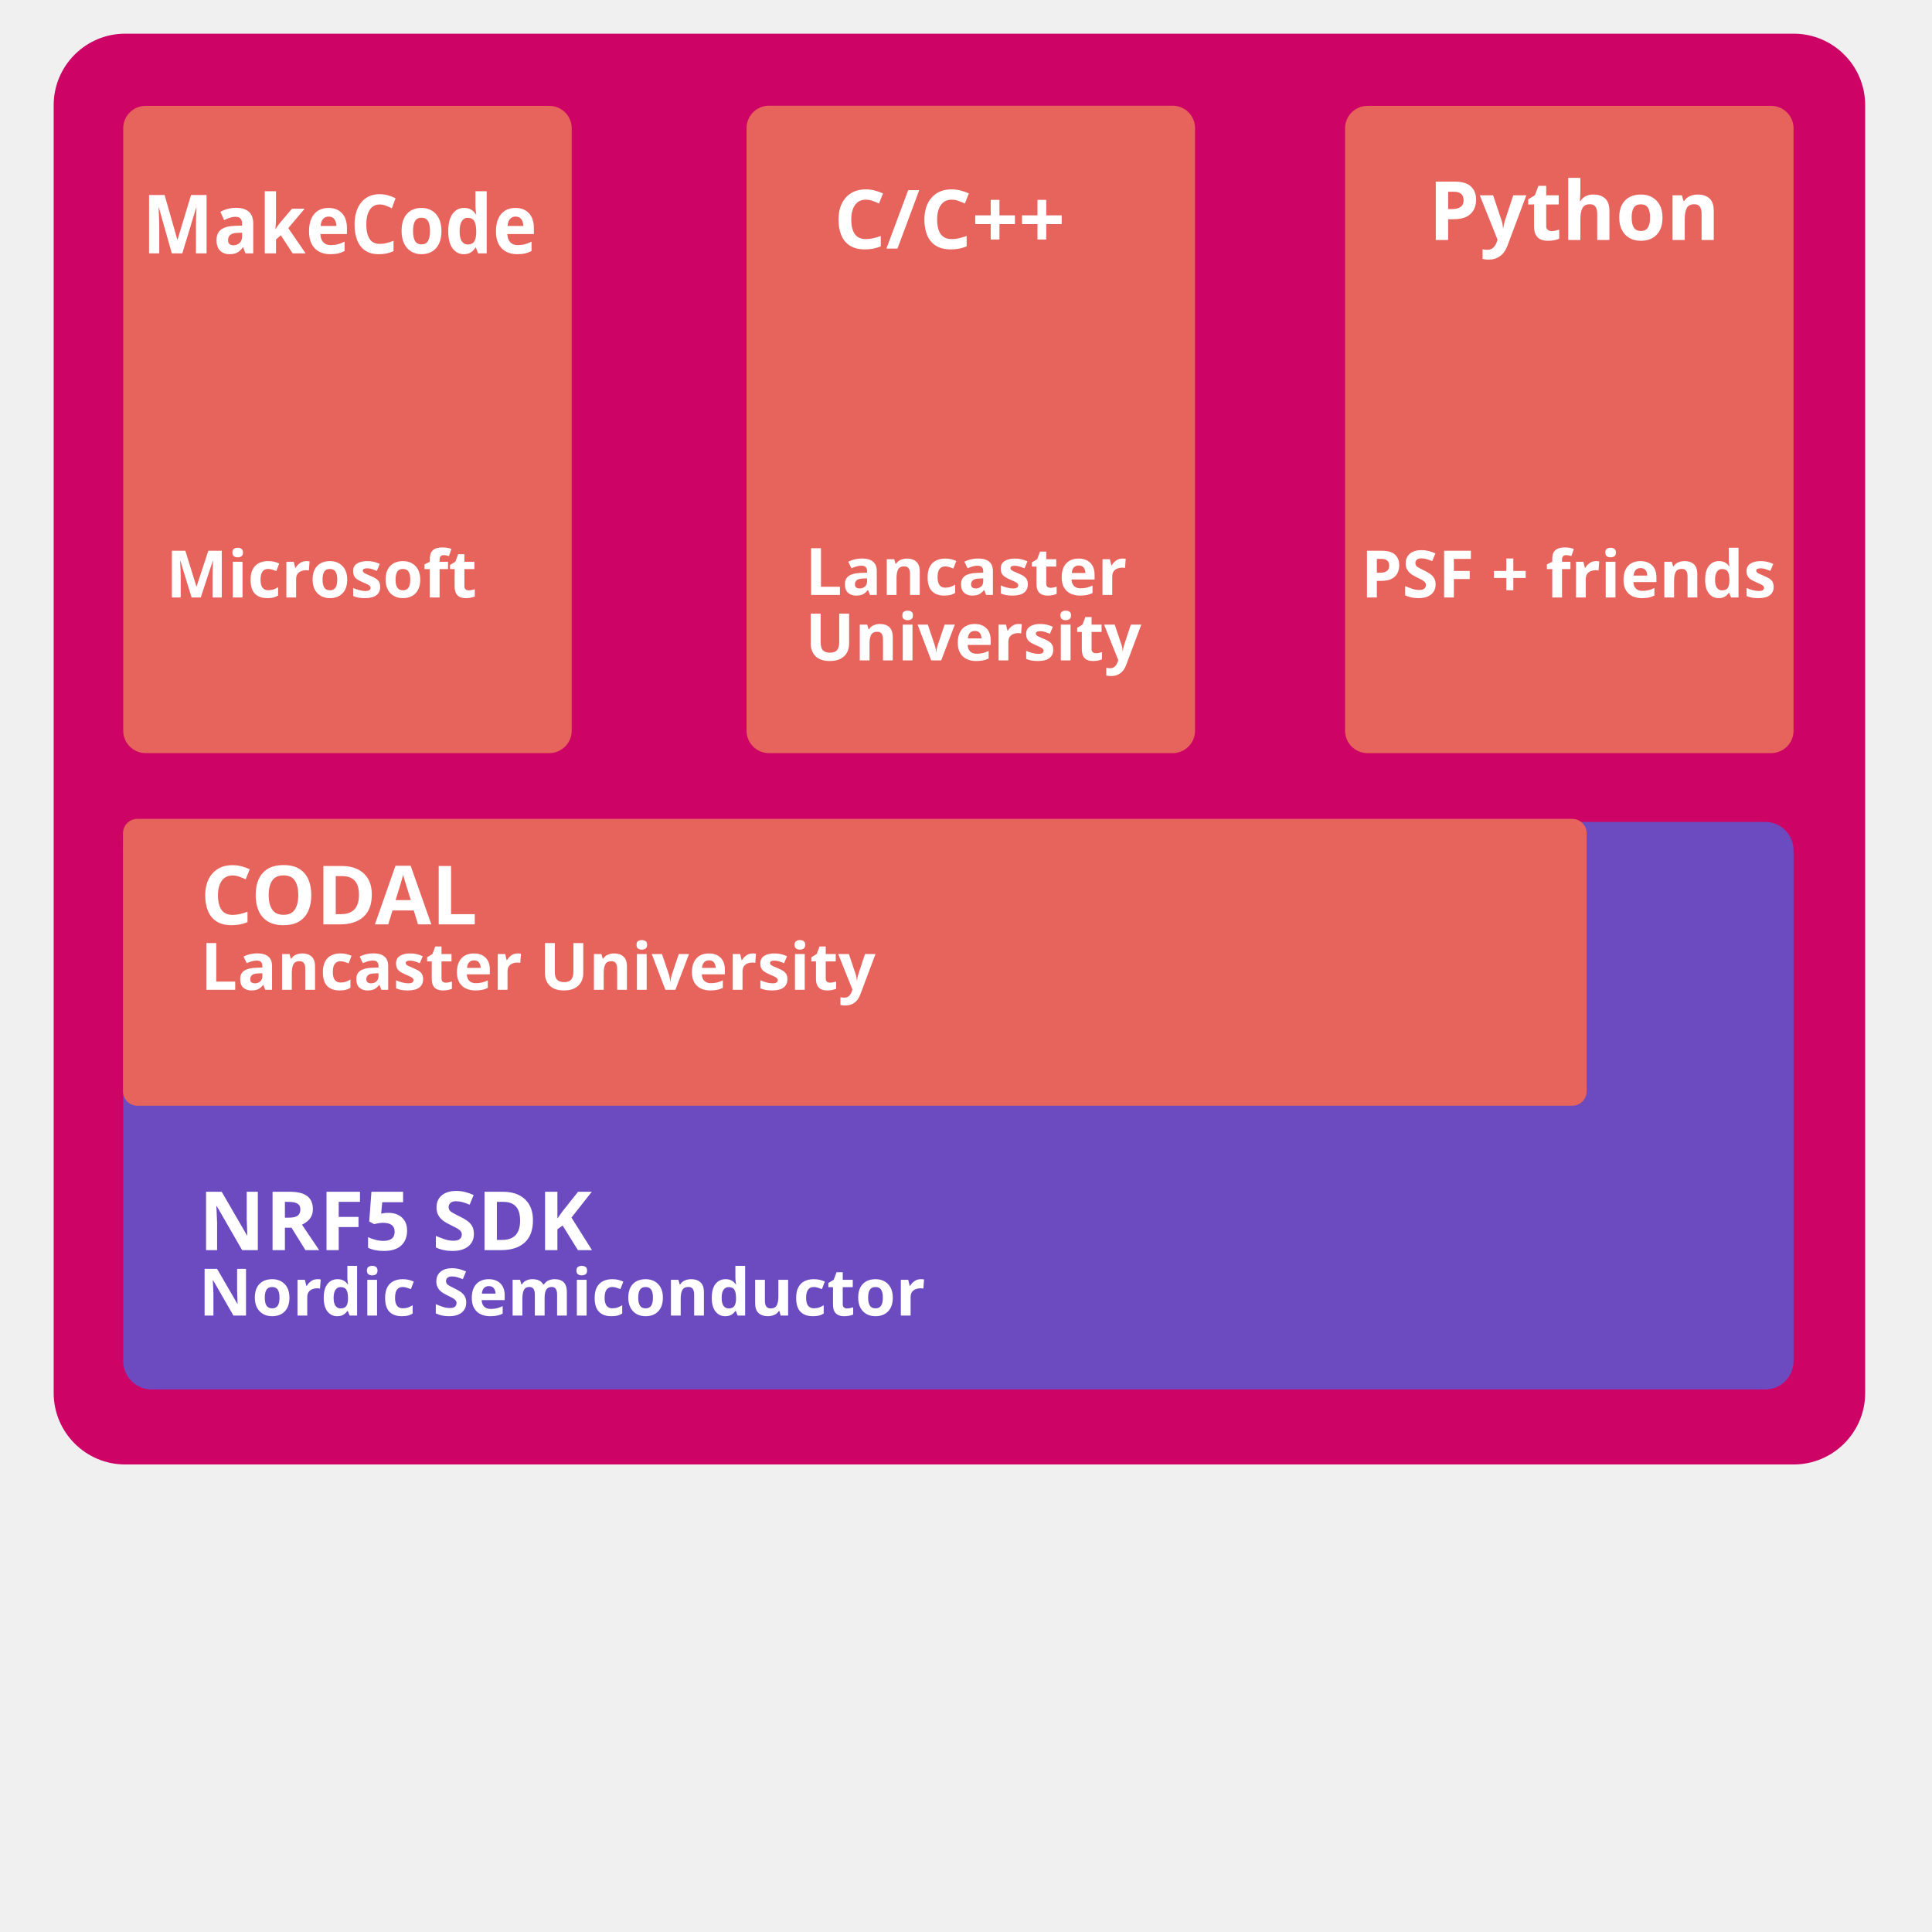
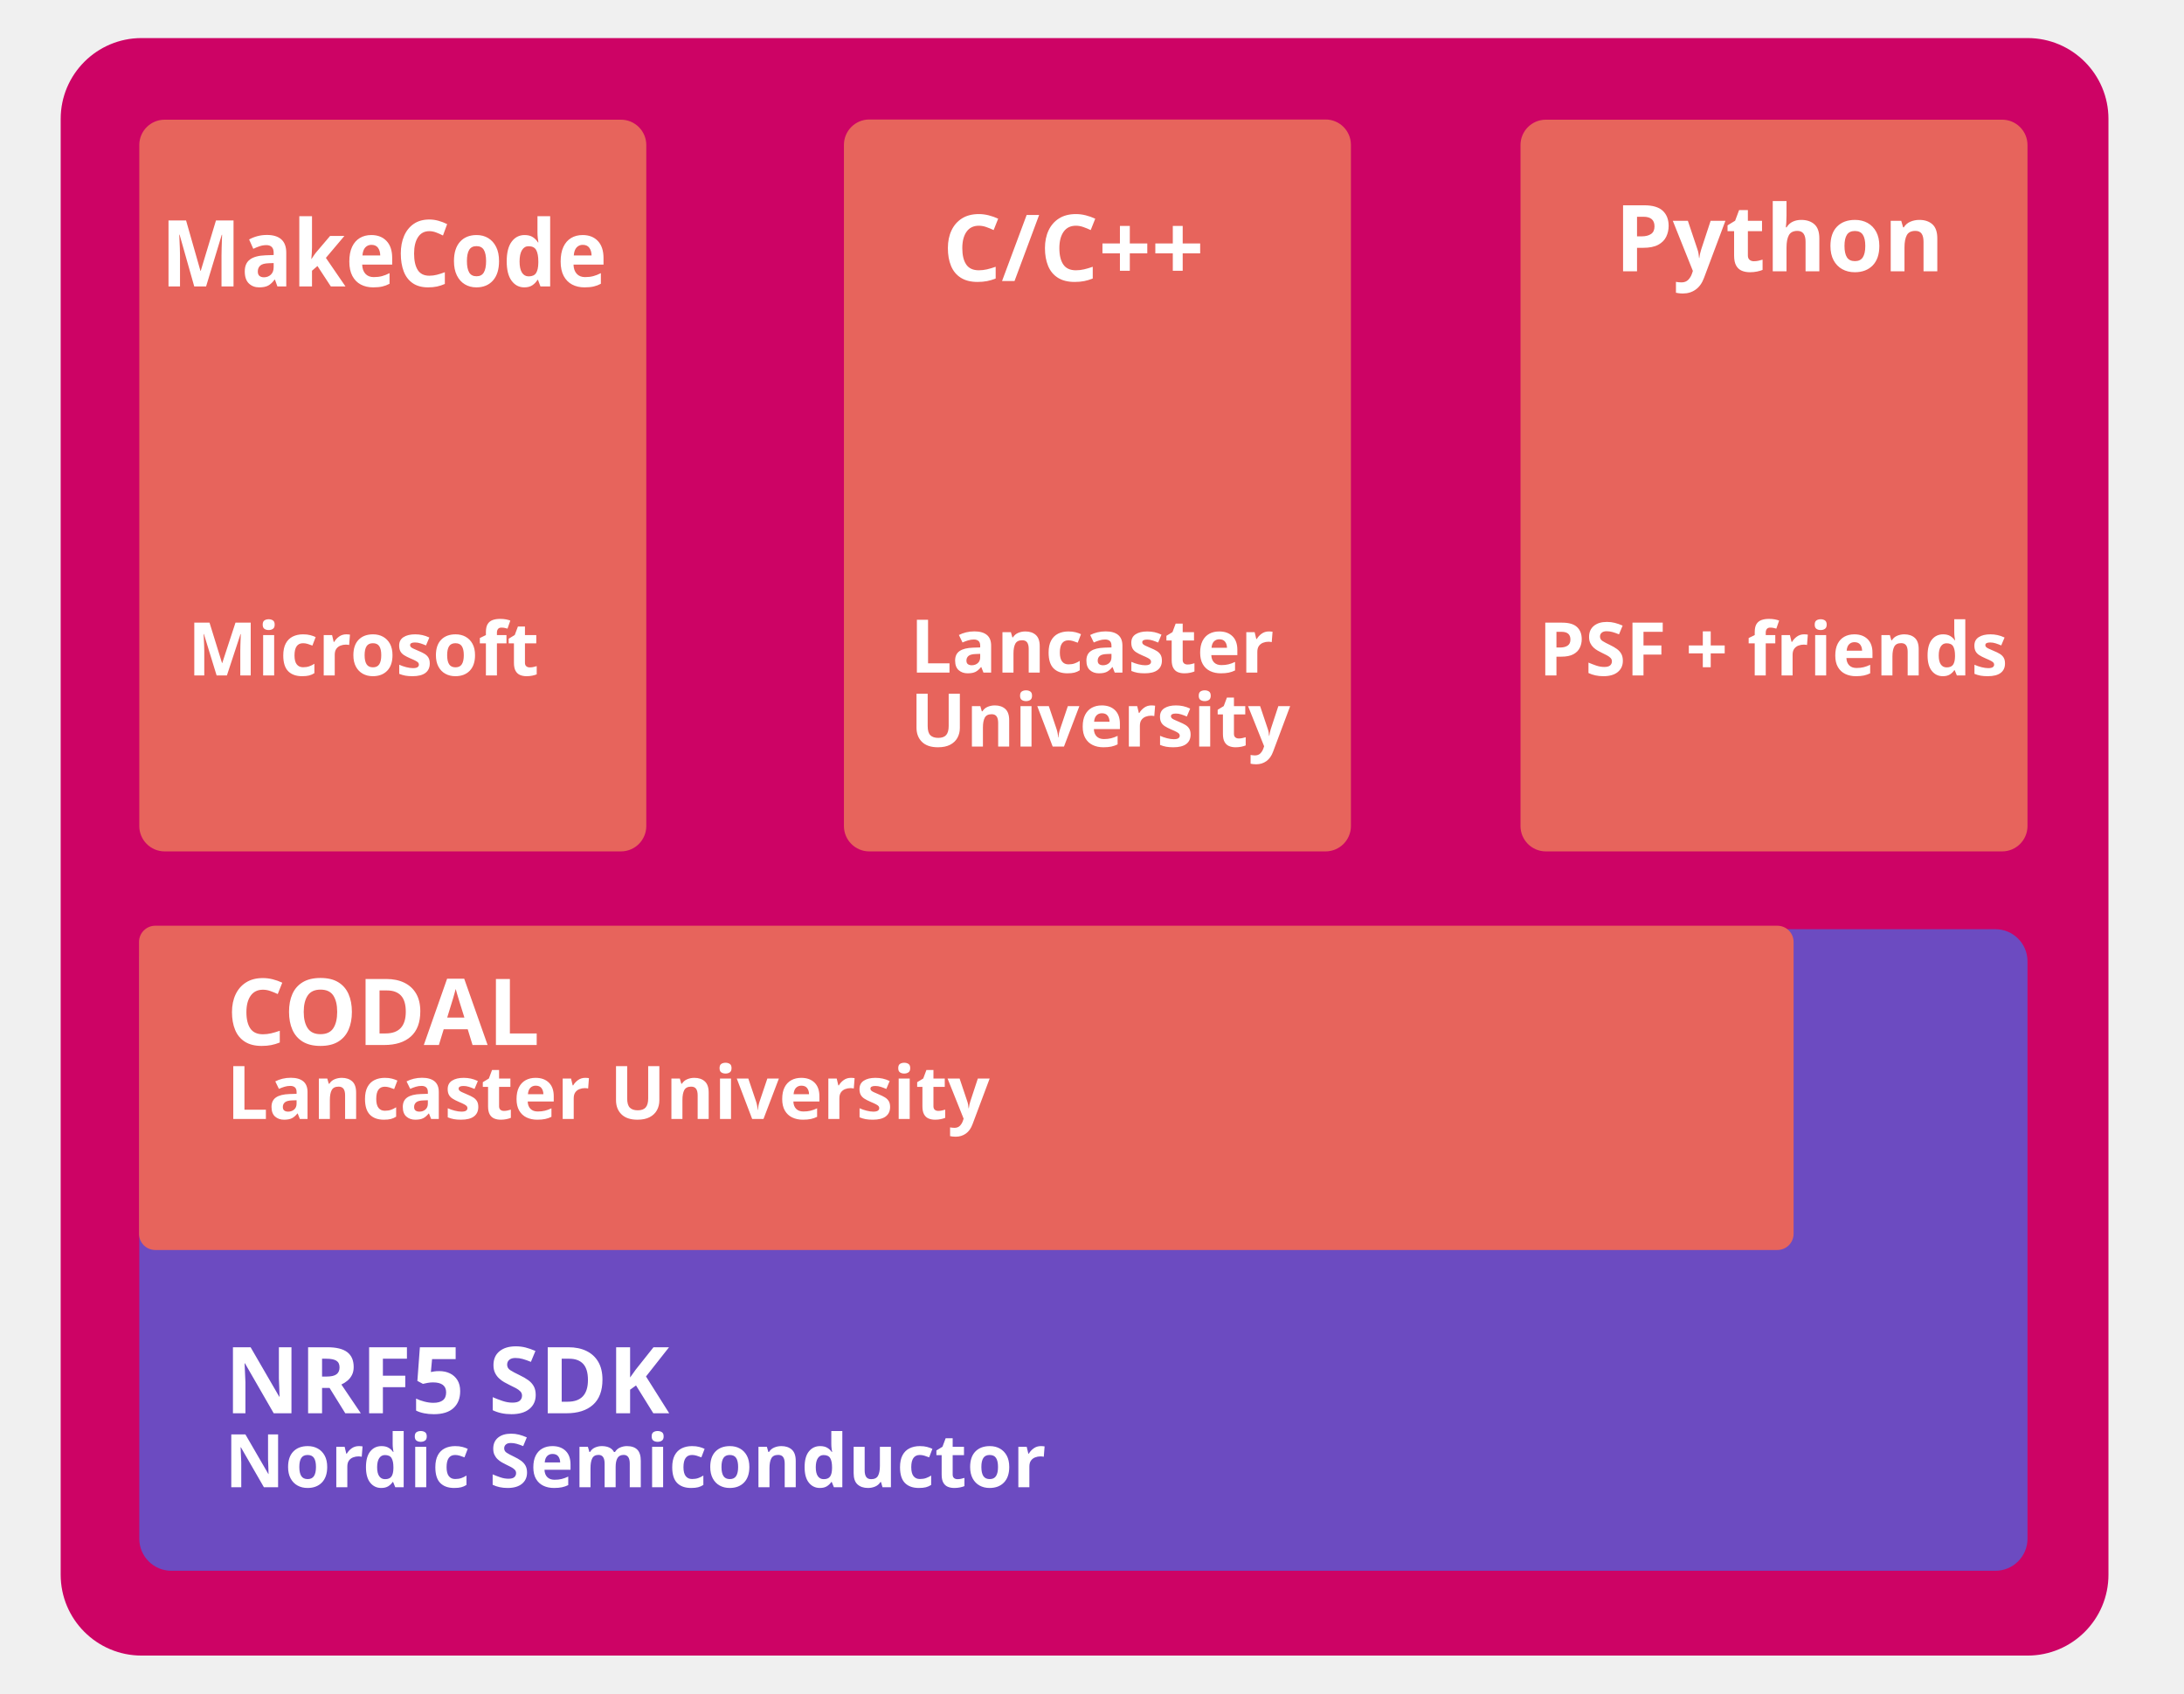
- <svg xmlns="http://www.w3.org/2000/svg" width="100%" height="100%" viewBox="0 0 5906 5906" version="1.1" xml:space="preserve" style="fill-rule:evenodd;clip-rule:evenodd;stroke-linejoin:round;stroke-miterlimit:2;">
+ <svg xmlns="http://www.w3.org/2000/svg" width="100%" height="100%" viewBox="0 0 5906 4580" version="1.1" xml:space="preserve" style="fill-rule:evenodd;clip-rule:evenodd;stroke-linejoin:round;stroke-miterlimit:2;">
  <g transform="matrix(3.97289,0,0,2.17779,-386.97,-374.288)">
    <path d="M1532.56,319.553C1532.56,264.13 1507.9,219.134 1477.52,219.134L193.75,219.134C163.369,219.134 138.704,264.13 138.704,319.553L138.704,2127.1C138.704,2182.52 163.369,2227.52 193.75,2227.52L1477.52,2227.52C1507.9,2227.52 1532.56,2182.52 1532.56,2127.1L1532.56,319.553Z" style="fill:rgb(205,3,101);" />
  </g>
  <g transform="matrix(1.00637,0,0,1.09043,-51.836,38.9885)">
    <path d="M5499.58,2348.05C5499.58,2304.15 5460.96,2268.5 5413.39,2268.5L511.998,2268.5C464.426,2268.5 425.803,2304.15 425.803,2348.05L425.803,3779.95C425.803,3823.86 464.426,3859.5 511.998,3859.5L5413.39,3859.5C5460.96,3859.5 5499.58,3823.86 5499.58,3779.95L5499.58,2348.05Z" style="fill:rgb(108,75,193);" />
  </g>
  <g transform="matrix(1.29689,0,0,0.695327,-29.2715,1166.71)">
    <path d="M3762.47,1985.2C3762.47,1950.4 3747.32,1922.15 3728.66,1922.15L346.289,1922.15C327.631,1922.15 312.484,1950.4 312.484,1985.2L312.484,3120.13C312.484,3154.93 327.631,3183.18 346.289,3183.18L3728.66,3183.18C3747.32,3183.18 3762.47,3154.93 3762.47,3120.13L3762.47,1985.2Z" style="fill:rgb(231,100,92);" />
  </g>
  <g transform="matrix(1,0,0,1,-419.668,222.246)">
    <text x="1032.5px" y="2603.5px" style="font-family:'GTWalsheim-Bold', 'GT Walsheim', sans-serif;font-weight:600;font-size:250px;fill:white;">CODAL</text>
    <text x="1032.5px" y="2803.5px" style="font-family:'GTWalsheim-Bold', 'GT Walsheim', sans-serif;font-weight:600;font-size:200px;fill:white;">Lancaster University</text>
  </g>
  <g transform="matrix(1,0,0,1,-425.068,1218.07)">
    <text x="1032.5px" y="2603.5px" style="font-family:'GTWalsheim-Bold', 'GT Walsheim', sans-serif;font-weight:600;font-size:250px;fill:white;">NRF5 SDK</text>
    <text x="1032.5px" y="2803.5px" style="font-family:'GTWalsheim-Bold', 'GT Walsheim', sans-serif;font-weight:600;font-size:200px;fill:white;">Nordic Semiconductor</text>
  </g>
  <g transform="matrix(1,0,0,1.3759,-521.489,-1271.44)">
    <path d="M2269.19,1209.12C2269.19,1181.62 2238.47,1159.29 2200.64,1159.29L966.718,1159.29C928.884,1159.29 898.167,1181.62 898.167,1209.12L898.167,2547.51C898.167,2575.01 928.884,2597.33 966.718,2597.33L2200.64,2597.33C2238.47,2597.33 2269.19,2575.01 2269.19,2547.51L2269.19,1209.12Z" style="fill:rgb(231,100,92);" />
  </g>
  <g transform="matrix(1,0,0,1.37626,1383.99,-1272.36)">
    <path d="M2269.19,1209.1C2269.19,1181.61 2238.47,1159.29 2200.64,1159.29L966.718,1159.29C928.884,1159.29 898.167,1181.61 898.167,1209.1L898.167,2547.52C898.167,2575.01 928.884,2597.33 966.718,2597.33L2200.64,2597.33C2238.47,2597.33 2269.19,2575.01 2269.19,2547.52L2269.19,1209.1Z" style="fill:rgb(231,100,92);" />
  </g>
  <g transform="matrix(1,0,0,1.3759,3213.58,-1271.44)">
    <path d="M2269.19,1209.12C2269.19,1181.62 2238.47,1159.29 2200.64,1159.29L966.718,1159.29C928.884,1159.29 898.167,1181.62 898.167,1209.12L898.167,2547.51C898.167,2575.01 928.884,2597.33 966.718,2597.33L2200.64,2597.33C2238.47,2597.33 2269.19,2575.01 2269.19,2547.51L2269.19,1209.12Z" style="fill:rgb(231,100,92);" />
  </g>
  <g transform="matrix(1,0,0,1,1516.26,-1843.63)">
    <text x="1032.5px" y="2603.5px" style="font-family:'GTWalsheim-Bold', 'GT Walsheim', sans-serif;font-weight:600;font-size:250px;fill:white;">C/C++</text>
  </g>
  <g transform="matrix(0.828149,0,0,0.898493,-420.119,-1564.66)">
    <text x="1032.5px" y="2603.5px" style="font-family:'GTWalsheim-Bold', 'GT Walsheim', sans-serif;font-weight:600;font-size:278.244px;fill:white;">MakeCode</text>
  </g>
  <g transform="matrix(1,0,0,1,3334.13,-1869.88)">
    <text x="1032.5px" y="2603.5px" style="font-family:'GTWalsheim-Bold', 'GT Walsheim', sans-serif;font-weight:600;font-size:250px;fill:white;">Python</text>
  </g>
  <g transform="matrix(0.838569,0,0,0.838569,1595.63,-364.53)">
    <text x="1032.5px" y="2603.5px" style="font-family:'GTWalsheim-Bold', 'GT Walsheim', sans-serif;font-weight:600;font-size:238.501px;fill:white;">Lancaster</text>
    <text x="1032.5px" y="2842px" style="font-family:'GTWalsheim-Bold', 'GT Walsheim', sans-serif;font-weight:600;font-size:238.501px;fill:white;">University</text>
  </g>
  <g transform="matrix(0.838569,0,0,0.838569,-358.424,-356.73)">
    <text x="1032.5px" y="2603.5px" style="font-family:'GTWalsheim-Bold', 'GT Walsheim', sans-serif;font-weight:600;font-size:238.501px;fill:white;">Microsoft</text>
  </g>
  <g transform="matrix(0.838569,0,0,0.838569,3294.93,-356.73)">
    <text x="1032.5px" y="2603.5px" style="font-family:'GTWalsheim-Bold', 'GT Walsheim', sans-serif;font-weight:600;font-size:238.501px;fill:white;">PSF + friends</text>
  </g>
</svg>
